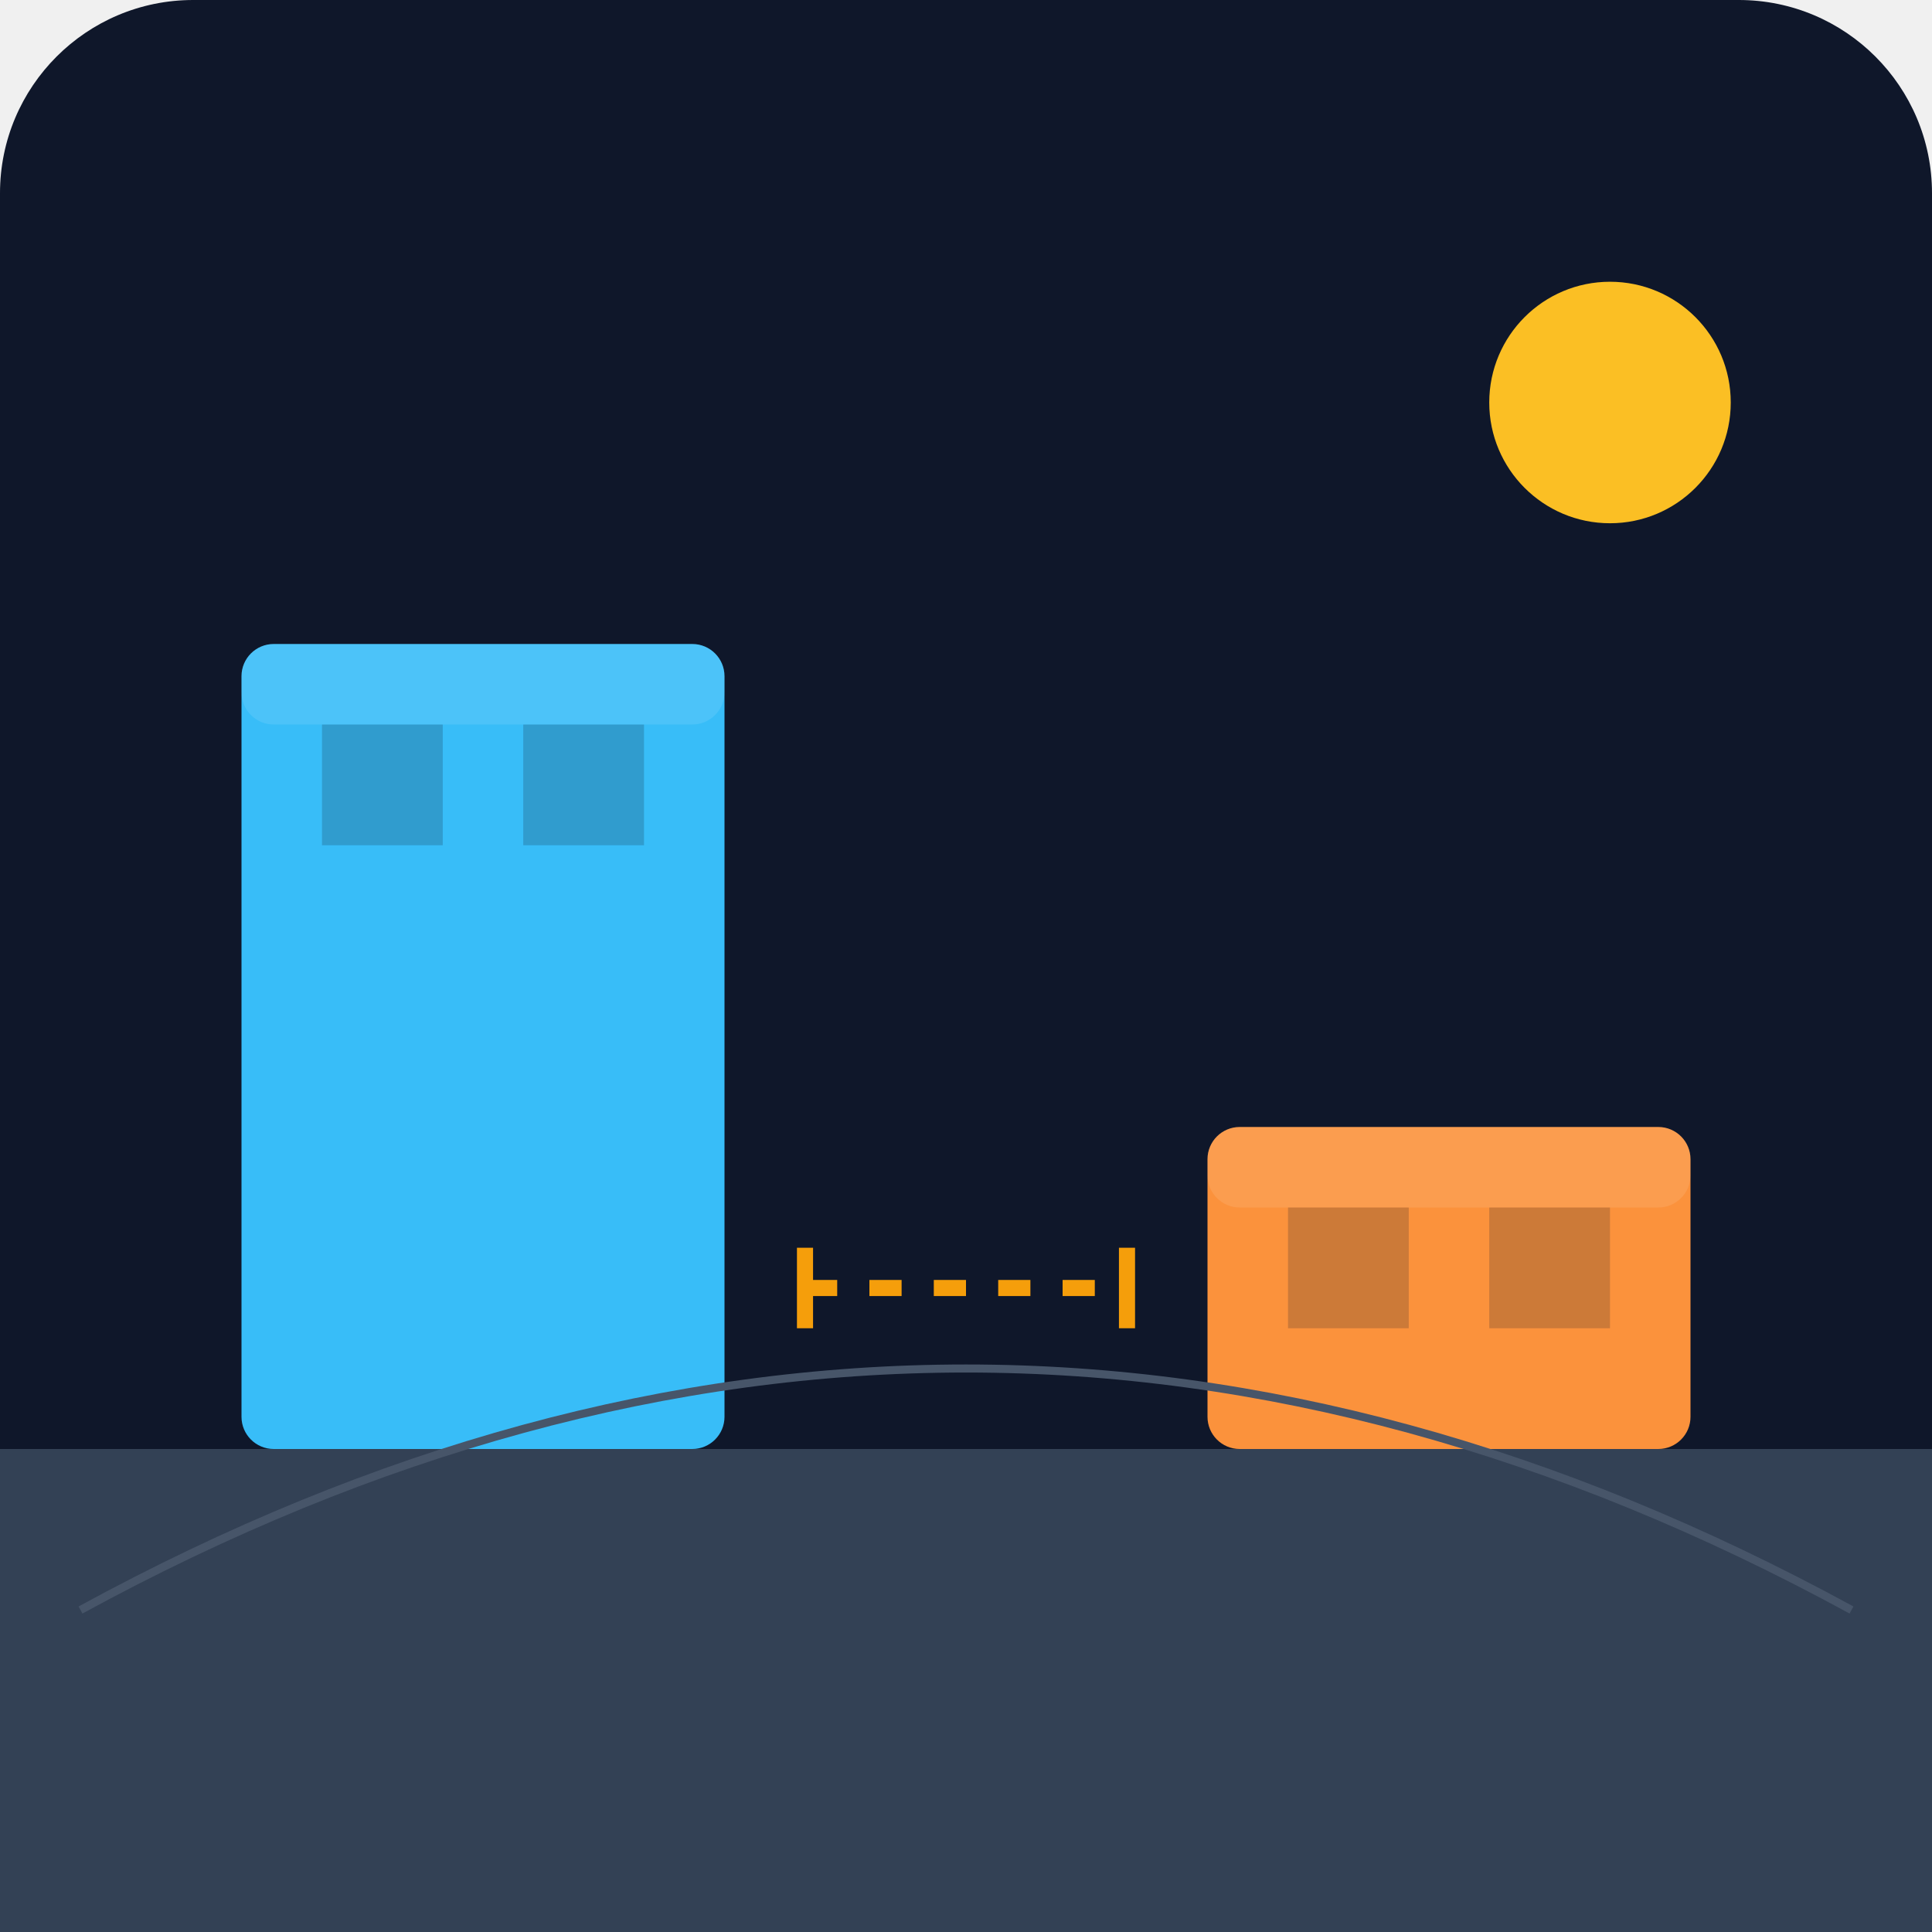
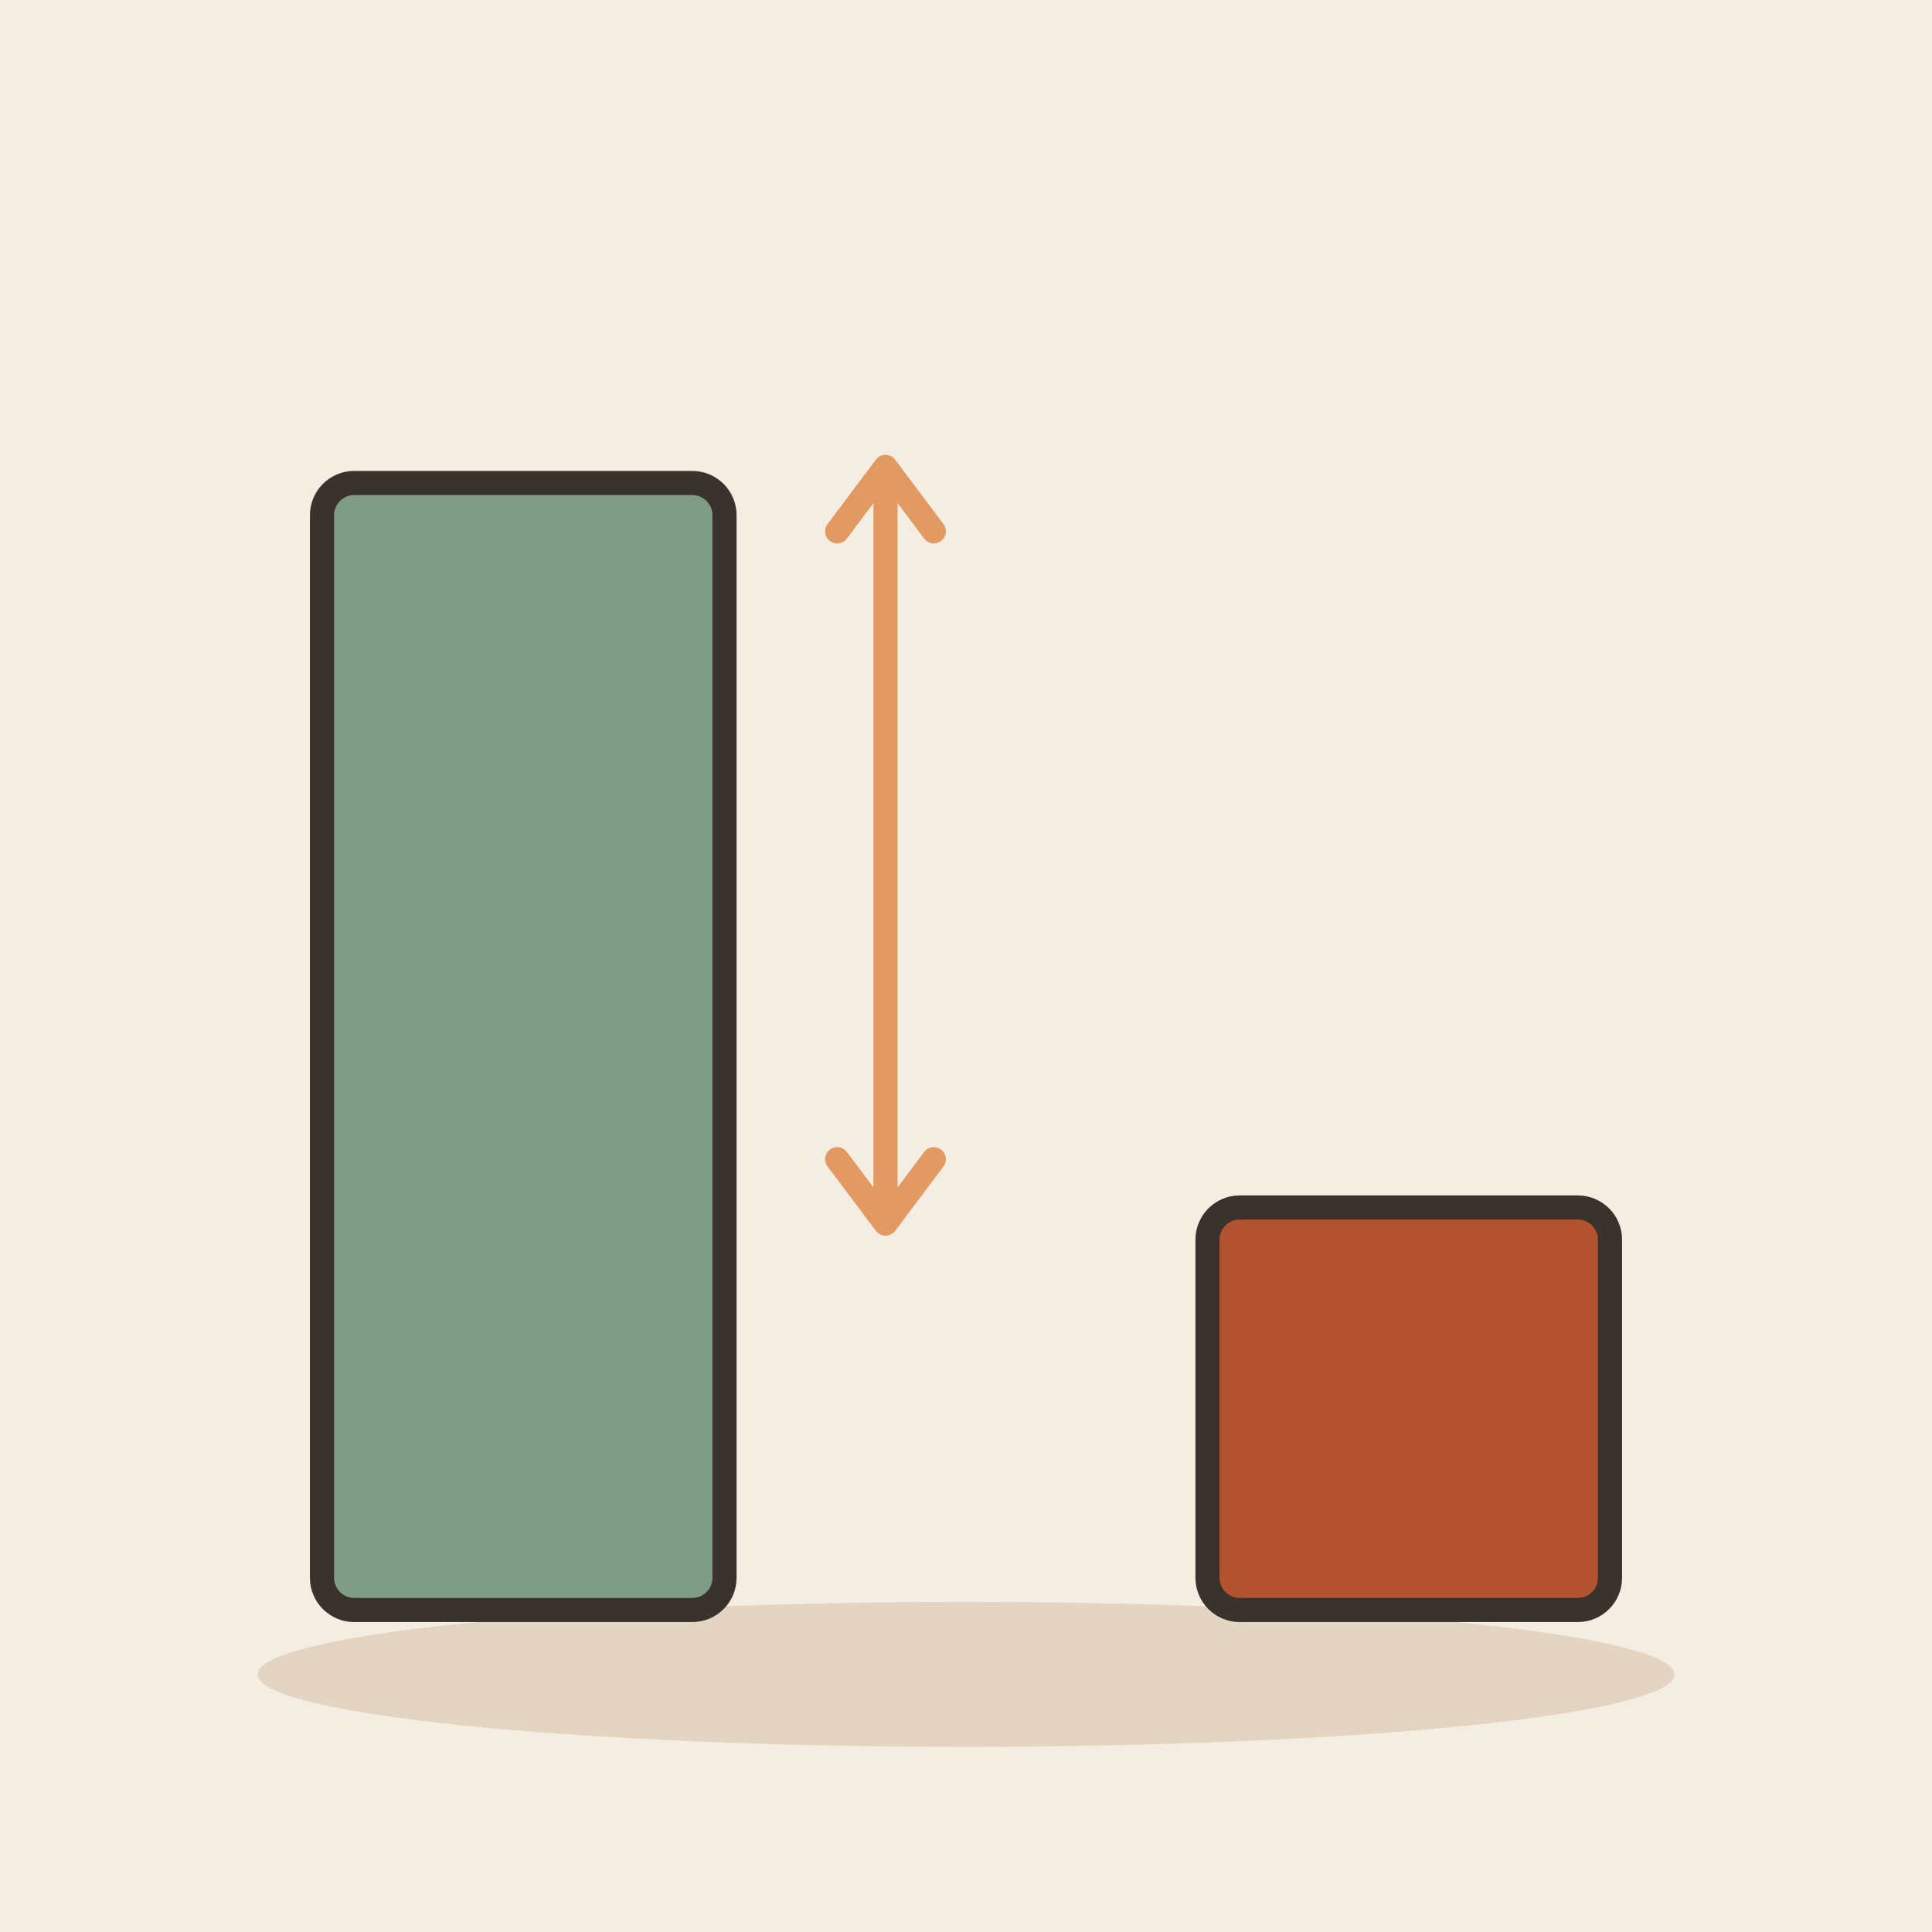
- <svg xmlns="http://www.w3.org/2000/svg" viewBox="0 0 240 240">
-   <defs>
-     <linearGradient id="bg" x1="0" y1="0" x2="0" y2="240">
-       <stop offset="0%" stop-color="#0f172a" />
-       <stop offset="100%" stop-color="#1e293b" />
-     </linearGradient>
-   </defs>
-   <rect width="240" height="240" rx="24" fill="url(#bg)" />
-   <path d="M0 180 L240 180 L240 240 L0 240 Z" fill="#334155" />
-   <rect x="30" y="80" width="60" height="100" rx="4" fill="#38bdf8" />
-   <rect x="40" y="90" width="15" height="15" fill="#0f172a" opacity="0.2" />
-   <rect x="65" y="90" width="15" height="15" fill="#0f172a" opacity="0.2" />
-   <rect x="150" y="140" width="60" height="40" rx="4" fill="#fb923c" />
-   <rect x="160" y="150" width="15" height="15" fill="#0f172a" opacity="0.2" />
-   <rect x="185" y="150" width="15" height="15" fill="#0f172a" opacity="0.2" />
-   <line x1="100" y1="160" x2="140" y2="160" stroke="#f59e0b" stroke-width="2" stroke-dasharray="4 4" />
-   <path d="M100 155 L100 165 M140 155 L140 165" stroke="#f59e0b" stroke-width="2" />
-   <circle cx="200" cy="50" r="15" fill="#fbbf24" />
-   <path d="M10 200 Q 120 140 230 200" stroke="#475569" stroke-width="1" fill="none" />
-   <rect x="30" y="80" width="60" height="10" rx="4" fill="#ffffff" opacity="0.1" />
-   <rect x="150" y="140" width="60" height="10" rx="4" fill="#ffffff" opacity="0.1" />
+ <svg xmlns="http://www.w3.org/2000/svg" viewBox="0 0 240 240" data-style="editorial">
+   <rect width="240" height="240" fill="#F4EDE2" />
+   <ellipse cx="120" cy="208" rx="88" ry="9" fill="#E3D5C1" />
+   <rect x="40" y="60" width="50" height="140" rx="4" fill="#7E9C86" stroke="#3A332D" stroke-width="3" stroke-linecap="round" stroke-linejoin="round" />
+   <rect x="150" y="150" width="50" height="50" rx="4" fill="#B4532F" stroke="#3A332D" stroke-width="3" stroke-linecap="round" stroke-linejoin="round" />
+   <path d="M110 60L110 150" stroke="#E39A62" stroke-width="3" stroke-linecap="round" fill="none" />
+   <path d="M104 66L110 58L116 66M104 144L110 152L116 144" fill="none" stroke="#E39A62" stroke-width="3" stroke-linecap="round" stroke-linejoin="round" />
</svg>
